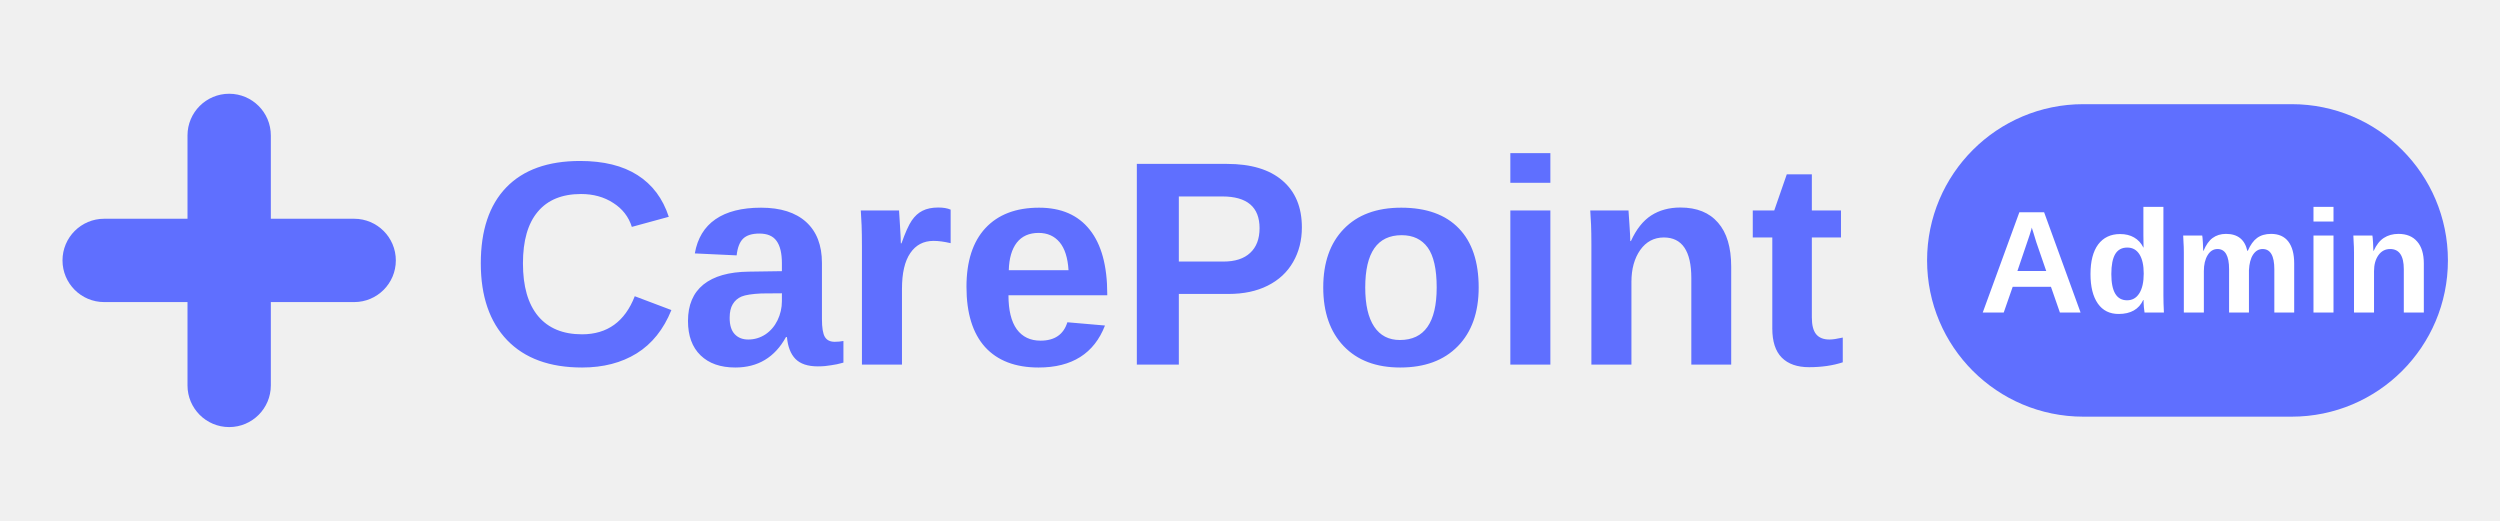
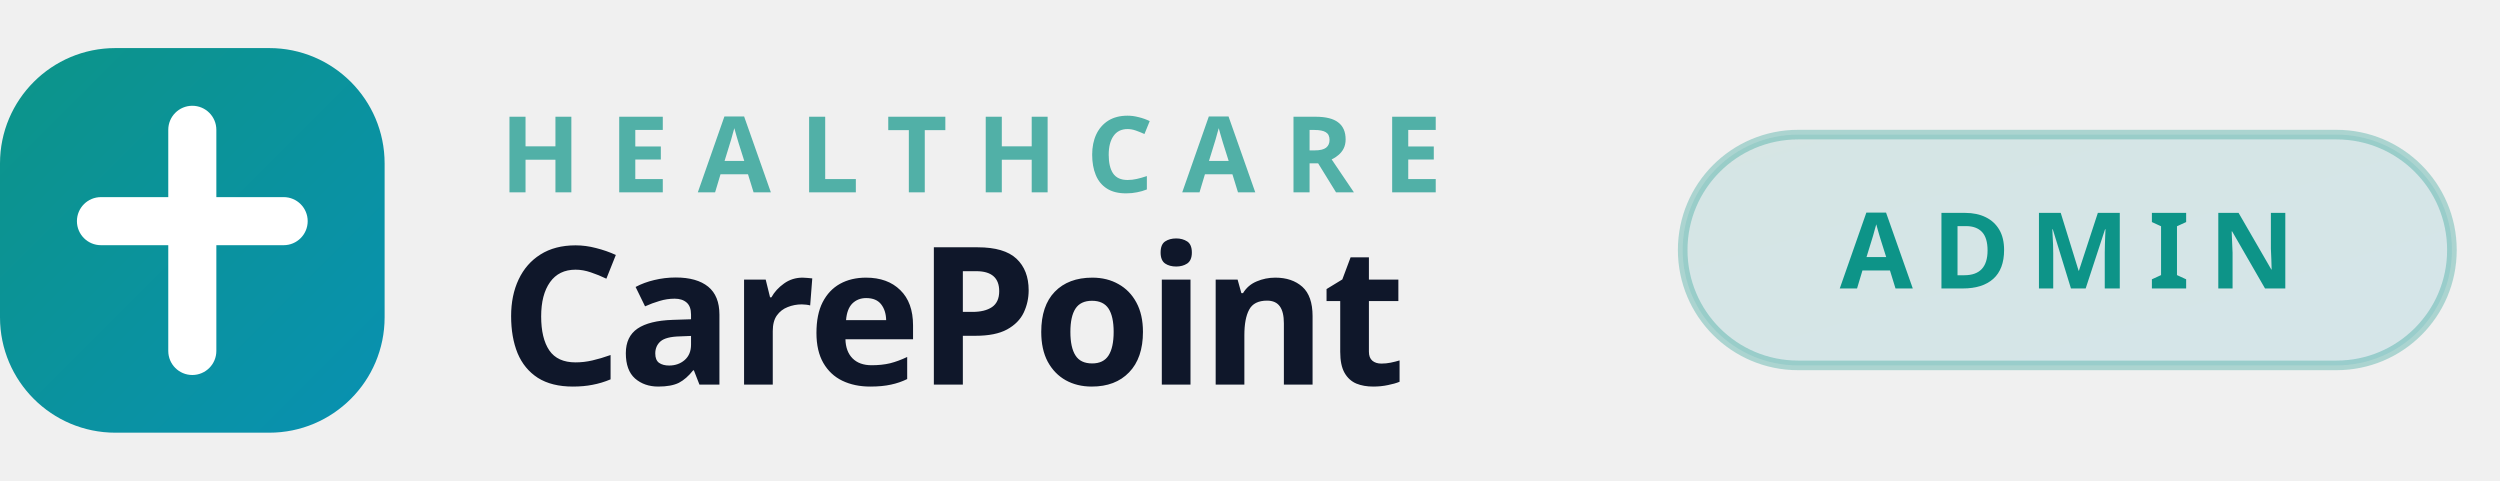
- <svg xmlns="http://www.w3.org/2000/svg" width="240" height="50" viewBox="0 0 240 50" fill="none">
-   <path d="M12 4C14.209 4 16 5.791 16 8V16H24C26.209 16 28 17.791 28 20V20C28 22.209 26.209 24 24 24H16V32C16 34.209 14.209 36 12 36V36C9.791 36 8 34.209 8 32V24H0C-2.209 24 -4 22.209 -4 20V20C-4 17.791 -2.209 16 0 16H8V8C8 5.791 9.791 4 12 4V4Z" fill="#5F6FFF" transform="translate(10,5) scale(1)" />
-   <text x="45" y="35" font-family="Arial, sans-serif" font-weight="bold" font-size="28" fill="#5F6FFF">CarePoint</text>
-   <rect x="185" y="10" width="50" height="30" rx="15" fill="#5F6FFF" />
-   <text x="190" y="30" font-family="Arial, sans-serif" font-weight="bold" font-size="14" fill="white">Admin</text>
+ <svg xmlns="http://www.w3.org/2000/svg" width="260" height="50" viewBox="0 0 260 50" fill="none">
+   <defs>
+     <linearGradient id="iconGradA" x1="0%" y1="0%" x2="100%" y2="100%">
+       <stop offset="0%" stop-color="#0D9488" />
+       <stop offset="100%" stop-color="#0891B2" />
+     </linearGradient>
+     <linearGradient id="textGradA" x1="0%" y1="0%" x2="100%" y2="0%">
+       <stop offset="0%" stop-color="#0D9488" />
+       <stop offset="100%" stop-color="#0891B2" />
+     </linearGradient>
+   </defs>
+   <rect x="0" y="5" width="40" height="40" rx="12" fill="url(#iconGradA)" />
+   <rect x="17.5" y="11" width="5" height="28" rx="2.5" fill="white" />
+   <rect x="8" y="20.5" width="24" height="5" rx="2.5" fill="white" />
+   <text x="52" y="20" font-family="'Segoe UI', system-ui, sans-serif" font-weight="800" font-size="11" letter-spacing="3" fill="#0D9488" opacity="0.7">HEALTHCARE</text>
+   <text x="52" y="40" font-family="'Segoe UI', system-ui, sans-serif" font-weight="900" font-size="20" letter-spacing="-0.5" fill="#0F172A">CarePoint</text>
+   <rect x="175" y="14" width="80" height="24" rx="12" fill="url(#iconGradA)" opacity="0.12" />
+   <rect x="175" y="14" width="80" height="24" rx="12" stroke="#0D9488" stroke-width="1" stroke-opacity="0.3" />
+   <text x="215" y="30" font-family="'Segoe UI', system-ui, sans-serif" font-weight="800" font-size="11" letter-spacing="2" fill="#0D9488" text-anchor="middle">ADMIN</text>
</svg>
